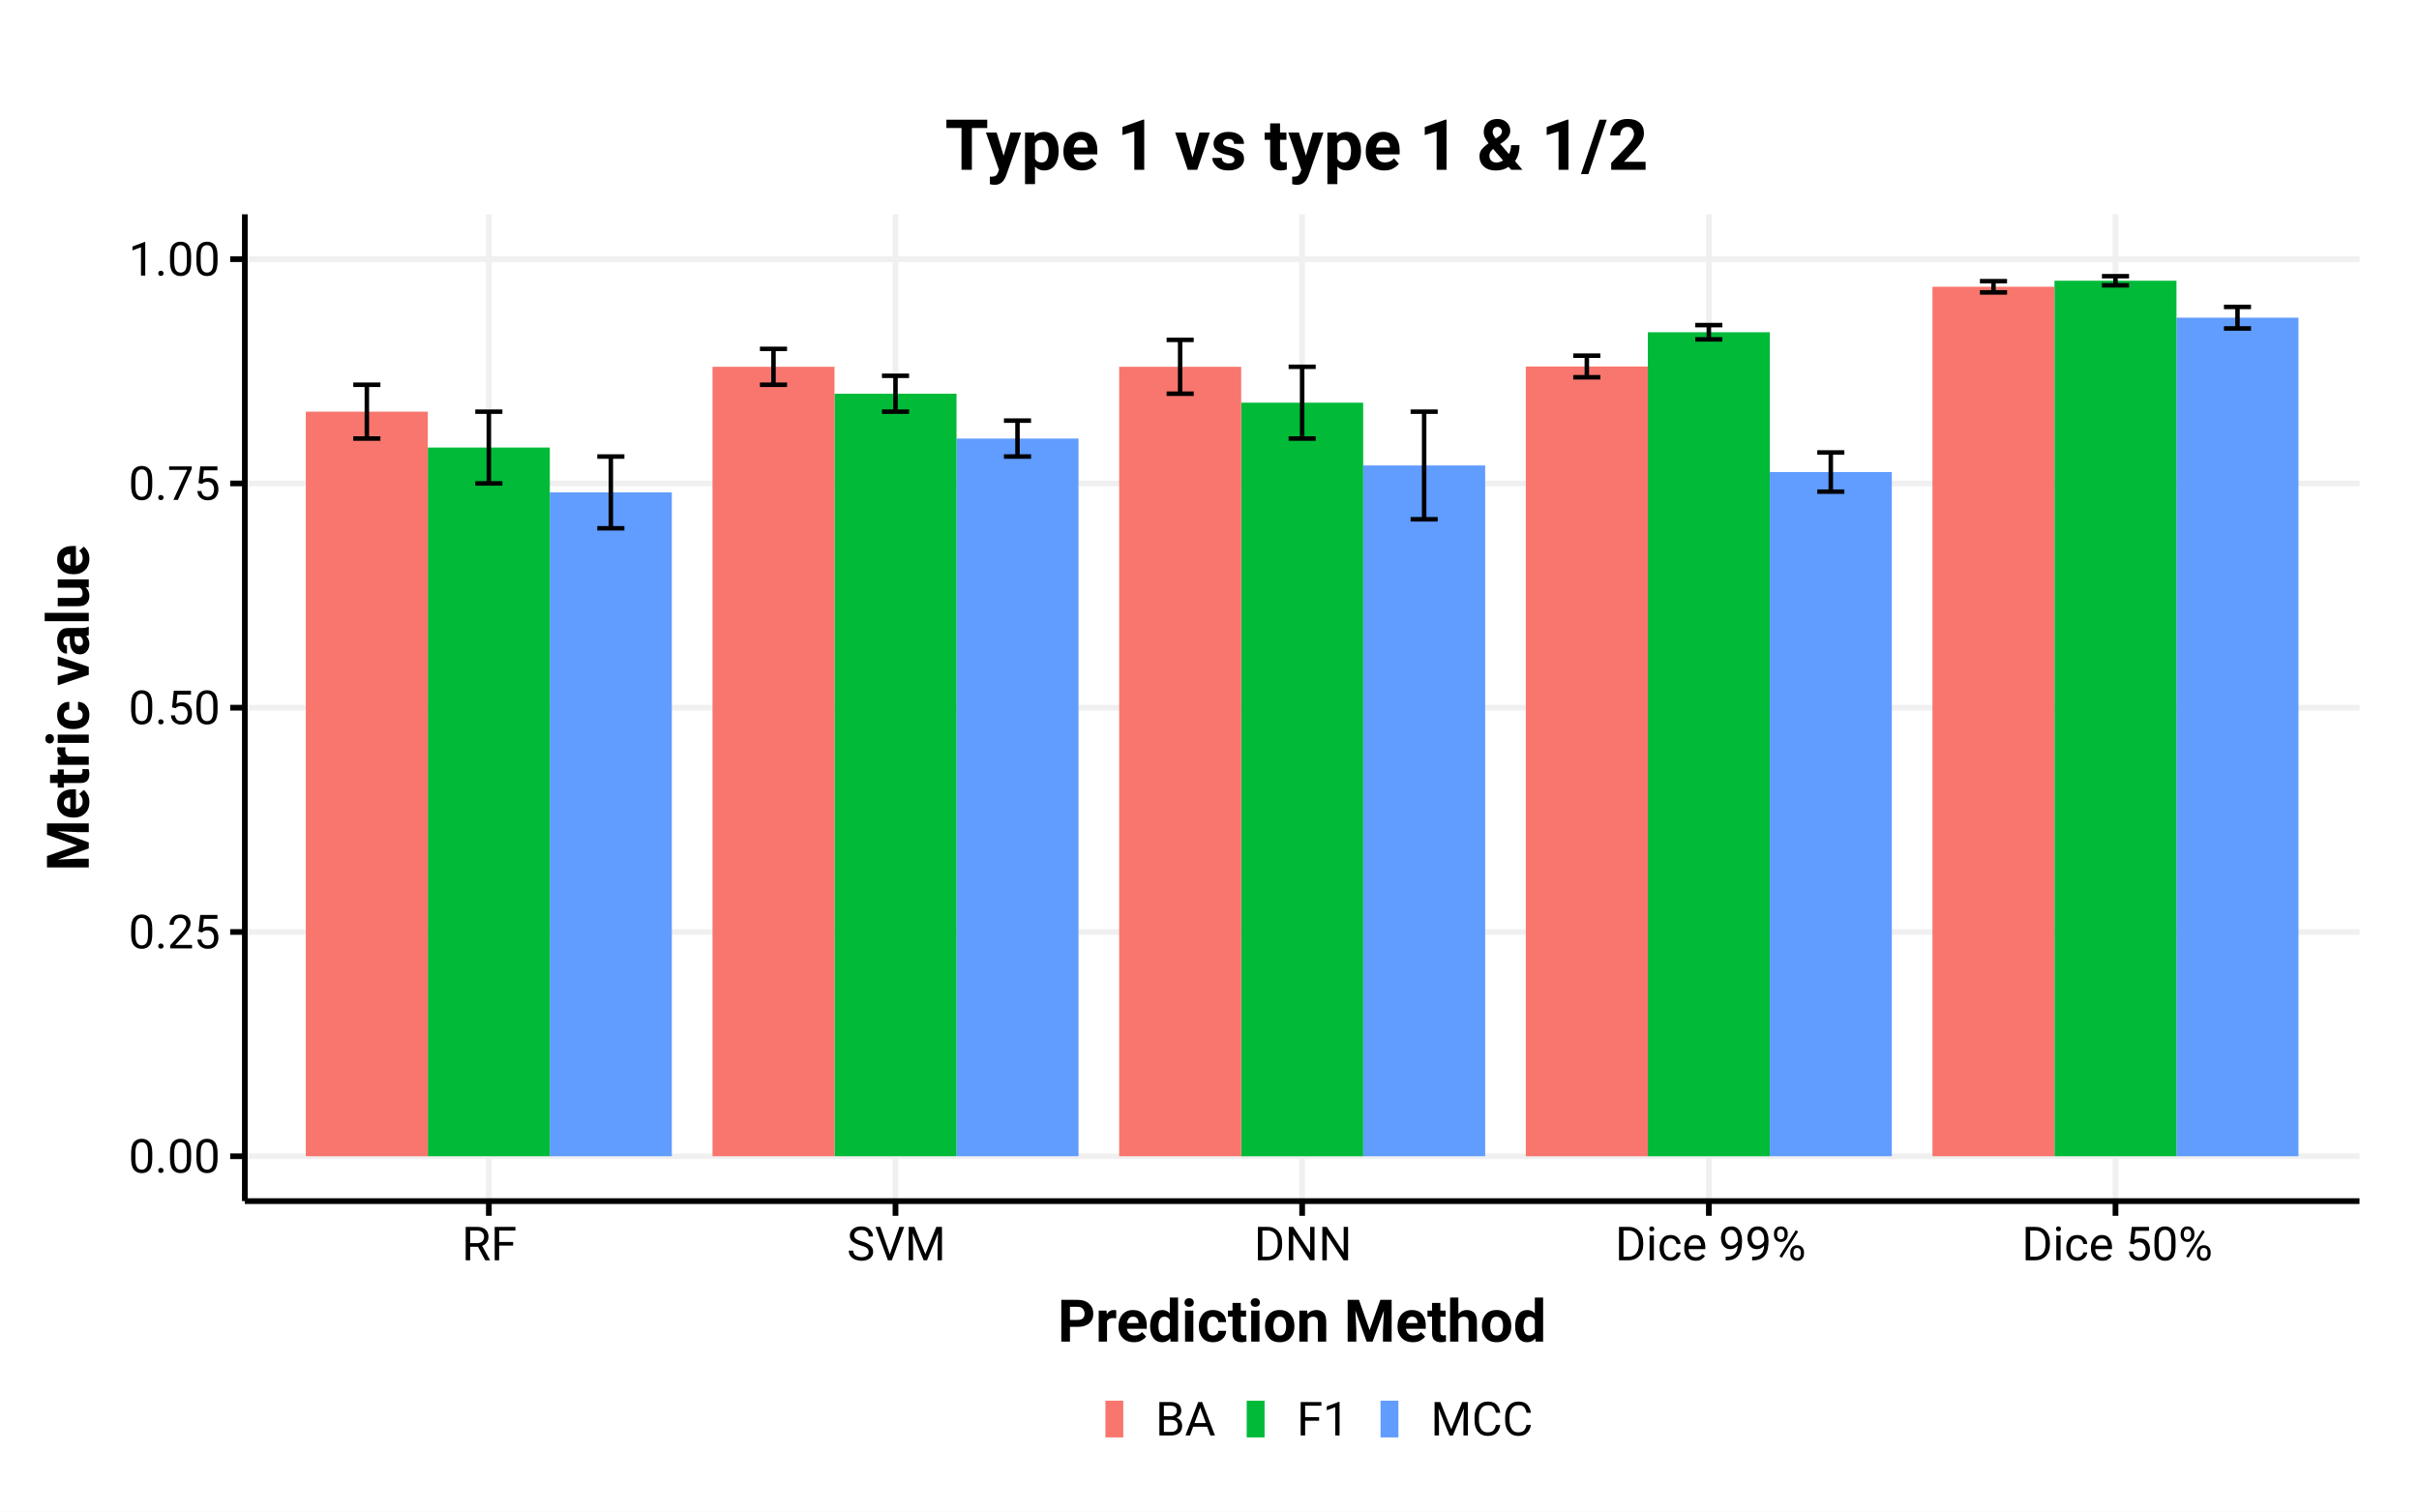
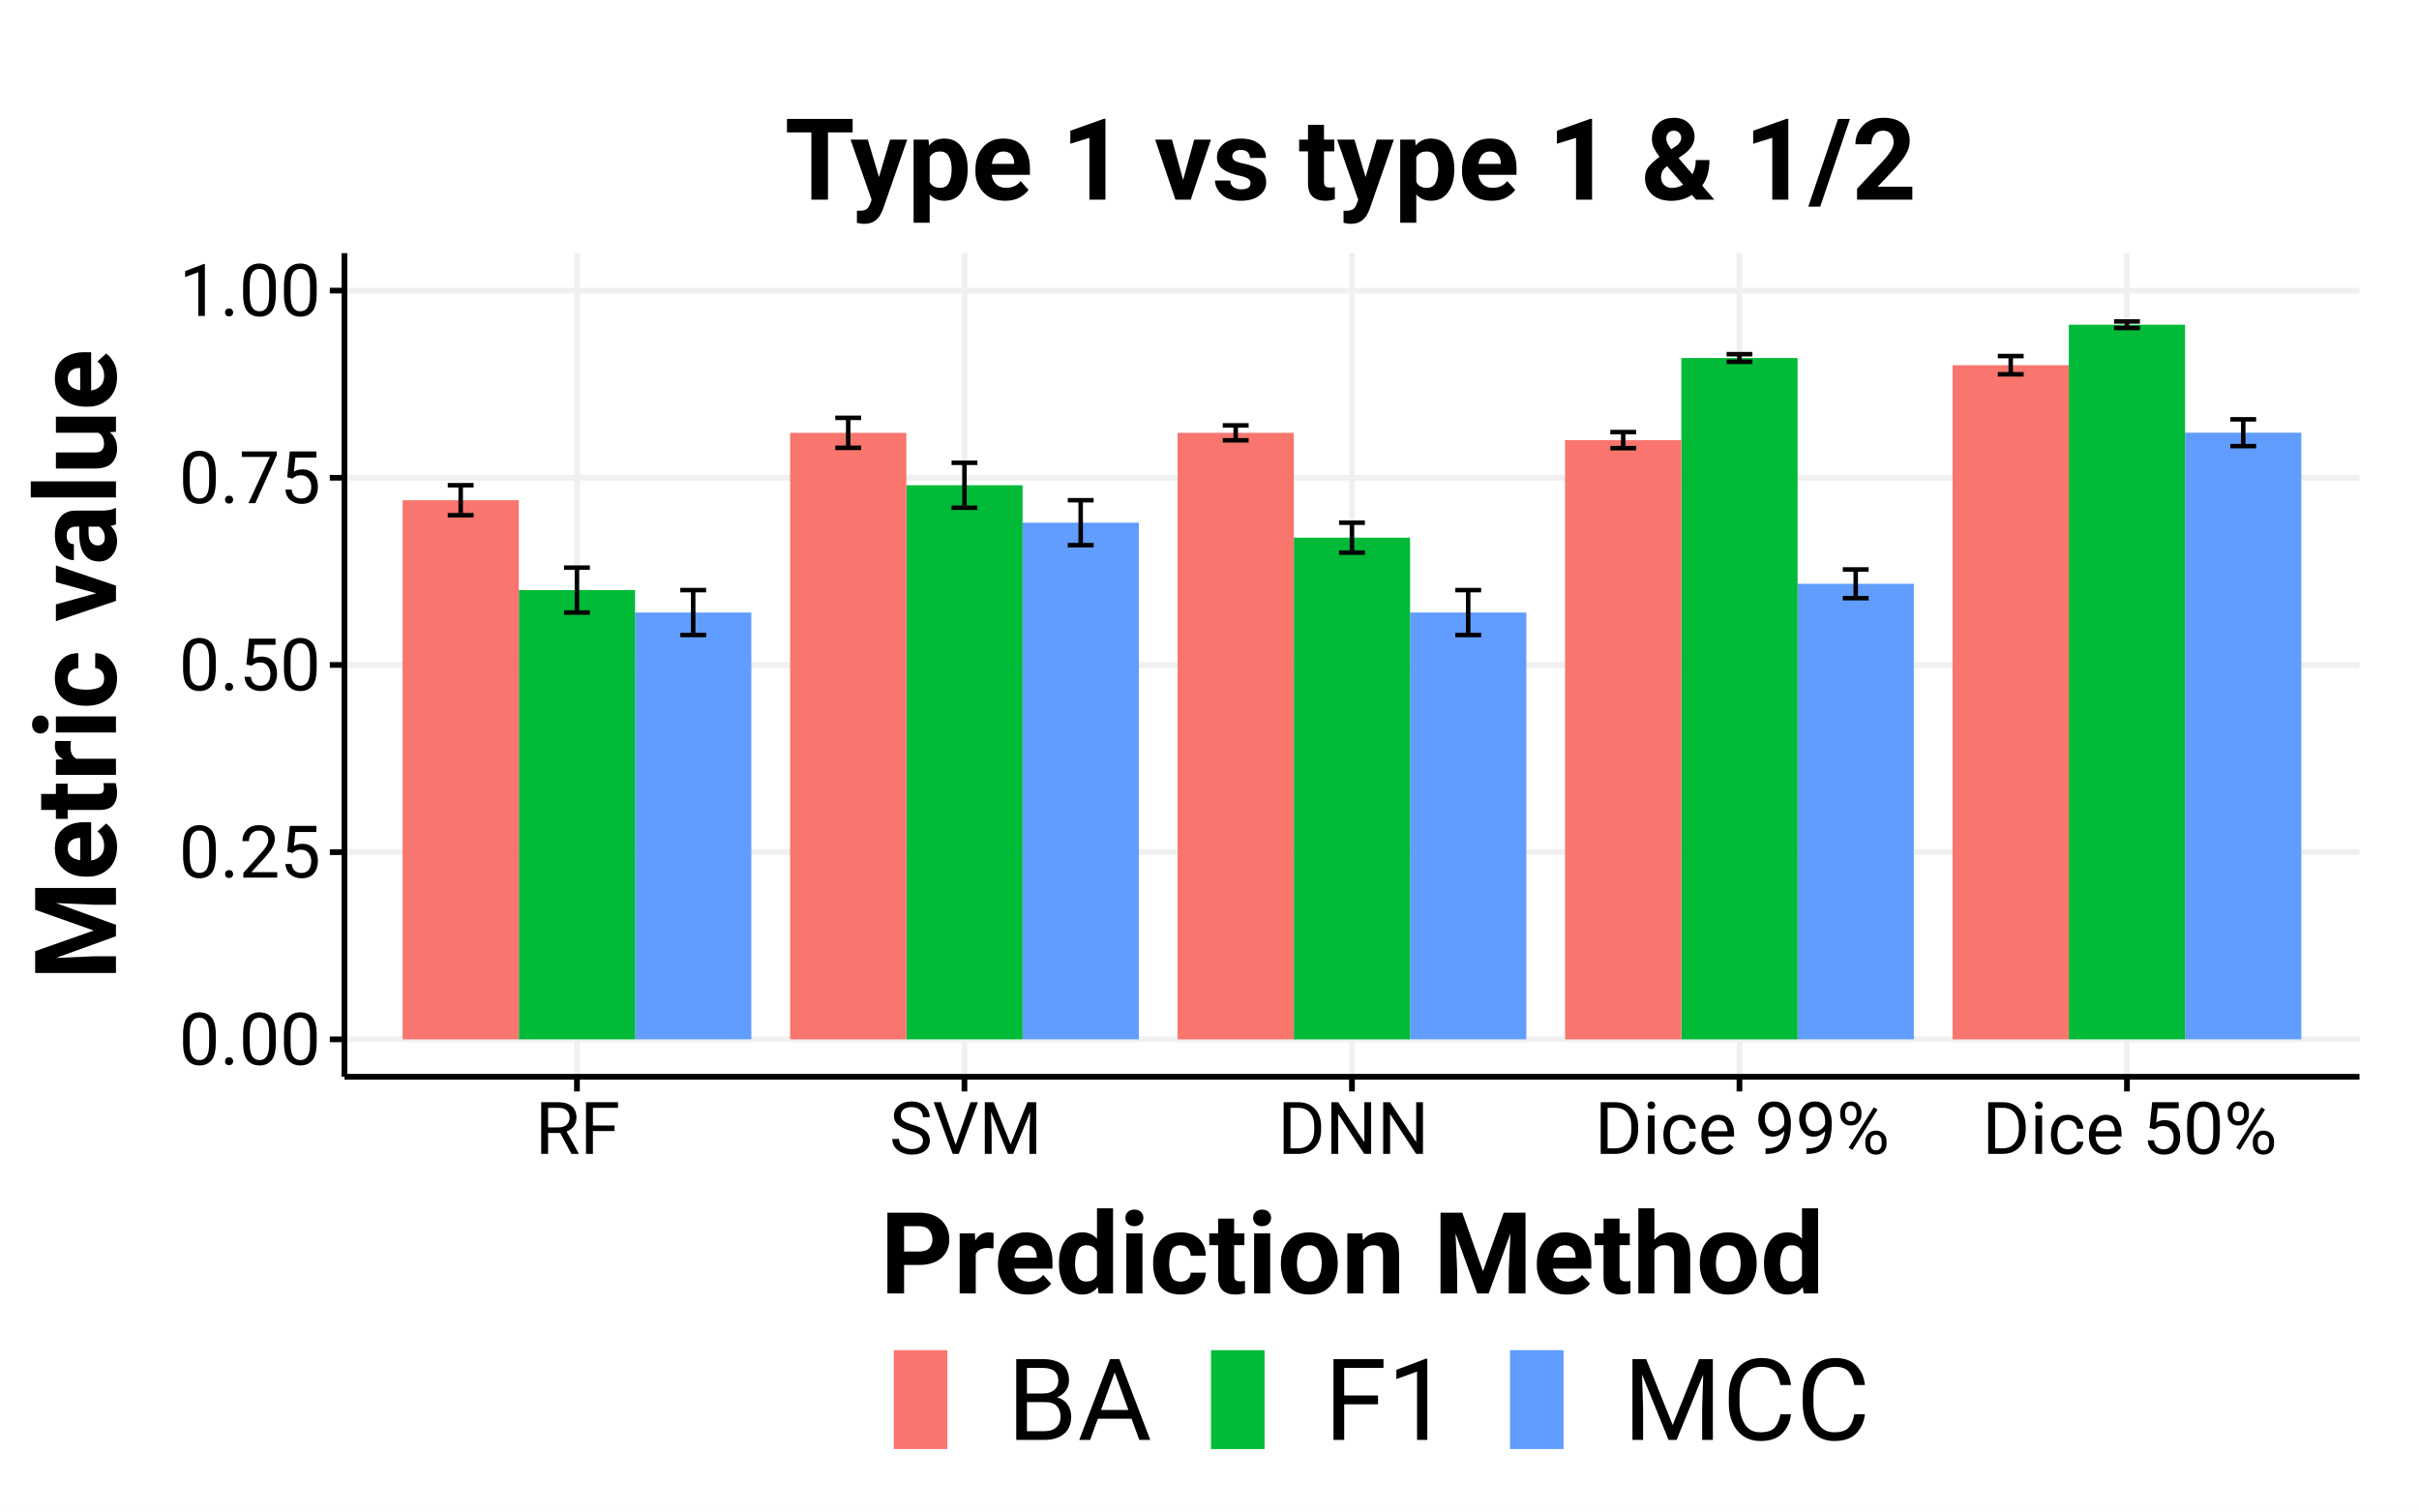
<svg xmlns="http://www.w3.org/2000/svg" viewBox="0 0 576.00 360.00">
  <defs>
    <style type="text/css">
    line, polyline, polygon, path, rect, circle {
      fill: none;
      stroke: #000000;
      stroke-linecap: round;
      stroke-linejoin: round;
      stroke-miterlimit: 10.00;
    }
  </style>
  </defs>
  <rect width="100%" height="100%" style="stroke: none; fill: #FFFFFF;" />
  <rect x="0.00" y="0.00" width="576.00" height="360.00" style="stroke-width: 1.36; stroke: none; fill: #FFFFFF;" />
  <defs>
-     <clipPath id="cpNTguMzB8NTYxLjgzfDI4Ni4wN3w1MS4wNA==">
-       <rect x="58.30" y="51.04" width="503.53" height="235.03" />
+     <clipPath id="cpODIuMDJ8NTYxLjgzfDI1Ni40Nnw2MC4yOQ==">
+       <rect x="82.02" y="60.29" width="479.81" height="196.17" />
    </clipPath>
  </defs>
-   <rect x="58.30" y="51.04" width="503.53" height="235.03" style="stroke-width: 1.36; stroke: none; fill: #FFFFFF;" clip-path="url(#cpNTguMzB8NTYxLjgzfDI4Ni4wN3w1MS4wNA==)" />
-   <polyline points="58.30,275.39 561.83,275.39 " style="stroke-width: 1.36; stroke: #F0F0F0; stroke-linecap: butt;" clip-path="url(#cpNTguMzB8NTYxLjgzfDI4Ni4wN3w1MS4wNA==)" />
-   <polyline points="58.30,221.97 561.83,221.97 " style="stroke-width: 1.36; stroke: #F0F0F0; stroke-linecap: butt;" clip-path="url(#cpNTguMzB8NTYxLjgzfDI4Ni4wN3w1MS4wNA==)" />
-   <polyline points="58.30,168.55 561.83,168.55 " style="stroke-width: 1.36; stroke: #F0F0F0; stroke-linecap: butt;" clip-path="url(#cpNTguMzB8NTYxLjgzfDI4Ni4wN3w1MS4wNA==)" />
-   <polyline points="58.30,115.14 561.83,115.14 " style="stroke-width: 1.36; stroke: #F0F0F0; stroke-linecap: butt;" clip-path="url(#cpNTguMzB8NTYxLjgzfDI4Ni4wN3w1MS4wNA==)" />
-   <polyline points="58.30,61.72 561.83,61.72 " style="stroke-width: 1.36; stroke: #F0F0F0; stroke-linecap: butt;" clip-path="url(#cpNTguMzB8NTYxLjgzfDI4Ni4wN3w1MS4wNA==)" />
-   <polyline points="116.40,286.07 116.40,51.04 " style="stroke-width: 1.36; stroke: #F0F0F0; stroke-linecap: butt;" clip-path="url(#cpNTguMzB8NTYxLjgzfDI4Ni4wN3w1MS4wNA==)" />
-   <polyline points="213.23,286.07 213.23,51.04 " style="stroke-width: 1.36; stroke: #F0F0F0; stroke-linecap: butt;" clip-path="url(#cpNTguMzB8NTYxLjgzfDI4Ni4wN3w1MS4wNA==)" />
-   <polyline points="310.06,286.07 310.06,51.04 " style="stroke-width: 1.36; stroke: #F0F0F0; stroke-linecap: butt;" clip-path="url(#cpNTguMzB8NTYxLjgzfDI4Ni4wN3w1MS4wNA==)" />
-   <polyline points="406.90,286.07 406.90,51.04 " style="stroke-width: 1.36; stroke: #F0F0F0; stroke-linecap: butt;" clip-path="url(#cpNTguMzB8NTYxLjgzfDI4Ni4wN3w1MS4wNA==)" />
-   <polyline points="503.73,286.07 503.73,51.04 " style="stroke-width: 1.36; stroke: #F0F0F0; stroke-linecap: butt;" clip-path="url(#cpNTguMzB8NTYxLjgzfDI4Ni4wN3w1MS4wNA==)" />
-   <rect x="130.92" y="117.27" width="29.05" height="158.11" style="stroke-width: 1.07; stroke: none; stroke-linecap: square; stroke-linejoin: miter; fill: #619CFF;" clip-path="url(#cpNTguMzB8NTYxLjgzfDI4Ni4wN3w1MS4wNA==)" />
-   <rect x="101.87" y="106.59" width="29.05" height="168.79" style="stroke-width: 1.07; stroke: none; stroke-linecap: square; stroke-linejoin: miter; fill: #00BA38;" clip-path="url(#cpNTguMzB8NTYxLjgzfDI4Ni4wN3w1MS4wNA==)" />
-   <rect x="72.82" y="98.05" width="29.05" height="177.34" style="stroke-width: 1.07; stroke: none; stroke-linecap: square; stroke-linejoin: miter; fill: #F8766D;" clip-path="url(#cpNTguMzB8NTYxLjgzfDI4Ni4wN3w1MS4wNA==)" />
-   <rect x="227.76" y="104.45" width="29.05" height="170.93" style="stroke-width: 1.07; stroke: none; stroke-linecap: square; stroke-linejoin: miter; fill: #619CFF;" clip-path="url(#cpNTguMzB8NTYxLjgzfDI4Ni4wN3w1MS4wNA==)" />
-   <rect x="198.71" y="93.77" width="29.05" height="181.61" style="stroke-width: 1.07; stroke: none; stroke-linecap: square; stroke-linejoin: miter; fill: #00BA38;" clip-path="url(#cpNTguMzB8NTYxLjgzfDI4Ni4wN3w1MS4wNA==)" />
-   <rect x="169.66" y="87.36" width="29.05" height="188.02" style="stroke-width: 1.07; stroke: none; stroke-linecap: square; stroke-linejoin: miter; fill: #F8766D;" clip-path="url(#cpNTguMzB8NTYxLjgzfDI4Ni4wN3w1MS4wNA==)" />
-   <rect x="324.59" y="110.86" width="29.05" height="164.52" style="stroke-width: 1.07; stroke: none; stroke-linecap: square; stroke-linejoin: miter; fill: #619CFF;" clip-path="url(#cpNTguMzB8NTYxLjgzfDI4Ni4wN3w1MS4wNA==)" />
-   <rect x="295.54" y="95.91" width="29.05" height="179.48" style="stroke-width: 1.07; stroke: none; stroke-linecap: square; stroke-linejoin: miter; fill: #00BA38;" clip-path="url(#cpNTguMzB8NTYxLjgzfDI4Ni4wN3w1MS4wNA==)" />
-   <rect x="266.49" y="87.36" width="29.05" height="188.02" style="stroke-width: 1.07; stroke: none; stroke-linecap: square; stroke-linejoin: miter; fill: #F8766D;" clip-path="url(#cpNTguMzB8NTYxLjgzfDI4Ni4wN3w1MS4wNA==)" />
-   <rect x="421.42" y="112.43" width="29.05" height="162.95" style="stroke-width: 1.07; stroke: none; stroke-linecap: square; stroke-linejoin: miter; fill: #619CFF;" clip-path="url(#cpNTguMzB8NTYxLjgzfDI4Ni4wN3w1MS4wNA==)" />
-   <rect x="392.37" y="79.13" width="29.05" height="196.26" style="stroke-width: 1.07; stroke: none; stroke-linecap: square; stroke-linejoin: miter; fill: #00BA38;" clip-path="url(#cpNTguMzB8NTYxLjgzfDI4Ni4wN3w1MS4wNA==)" />
-   <rect x="363.32" y="87.29" width="29.05" height="188.10" style="stroke-width: 1.07; stroke: none; stroke-linecap: square; stroke-linejoin: miter; fill: #F8766D;" clip-path="url(#cpNTguMzB8NTYxLjgzfDI4Ni4wN3w1MS4wNA==)" />
-   <rect x="518.25" y="75.66" width="29.05" height="199.72" style="stroke-width: 1.07; stroke: none; stroke-linecap: square; stroke-linejoin: miter; fill: #619CFF;" clip-path="url(#cpNTguMzB8NTYxLjgzfDI4Ni4wN3w1MS4wNA==)" />
-   <rect x="489.20" y="66.86" width="29.05" height="208.52" style="stroke-width: 1.07; stroke: none; stroke-linecap: square; stroke-linejoin: miter; fill: #00BA38;" clip-path="url(#cpNTguMzB8NTYxLjgzfDI4Ni4wN3w1MS4wNA==)" />
-   <rect x="460.15" y="68.30" width="29.05" height="207.08" style="stroke-width: 1.07; stroke: none; stroke-linecap: square; stroke-linejoin: miter; fill: #F8766D;" clip-path="url(#cpNTguMzB8NTYxLjgzfDI4Ni4wN3w1MS4wNA==)" />
-   <polyline points="142.22,108.73 148.68,108.73 " style="stroke-width: 1.07; stroke-linecap: butt;" clip-path="url(#cpNTguMzB8NTYxLjgzfDI4Ni4wN3w1MS4wNA==)" />
-   <polyline points="145.45,108.73 145.45,125.82 " style="stroke-width: 1.07; stroke-linecap: butt;" clip-path="url(#cpNTguMzB8NTYxLjgzfDI4Ni4wN3w1MS4wNA==)" />
-   <polyline points="142.22,125.82 148.68,125.82 " style="stroke-width: 1.07; stroke-linecap: butt;" clip-path="url(#cpNTguMzB8NTYxLjgzfDI4Ni4wN3w1MS4wNA==)" />
-   <polyline points="113.17,98.05 119.63,98.05 " style="stroke-width: 1.07; stroke-linecap: butt;" clip-path="url(#cpNTguMzB8NTYxLjgzfDI4Ni4wN3w1MS4wNA==)" />
-   <polyline points="116.40,98.05 116.40,115.14 " style="stroke-width: 1.07; stroke-linecap: butt;" clip-path="url(#cpNTguMzB8NTYxLjgzfDI4Ni4wN3w1MS4wNA==)" />
-   <polyline points="113.17,115.14 119.63,115.14 " style="stroke-width: 1.07; stroke-linecap: butt;" clip-path="url(#cpNTguMzB8NTYxLjgzfDI4Ni4wN3w1MS4wNA==)" />
-   <polyline points="84.12,91.64 90.58,91.64 " style="stroke-width: 1.07; stroke-linecap: butt;" clip-path="url(#cpNTguMzB8NTYxLjgzfDI4Ni4wN3w1MS4wNA==)" />
-   <polyline points="87.35,91.64 87.35,104.45 " style="stroke-width: 1.07; stroke-linecap: butt;" clip-path="url(#cpNTguMzB8NTYxLjgzfDI4Ni4wN3w1MS4wNA==)" />
-   <polyline points="84.12,104.45 90.58,104.45 " style="stroke-width: 1.07; stroke-linecap: butt;" clip-path="url(#cpNTguMzB8NTYxLjgzfDI4Ni4wN3w1MS4wNA==)" />
-   <polyline points="239.05,100.18 245.51,100.18 " style="stroke-width: 1.07; stroke-linecap: butt;" clip-path="url(#cpNTguMzB8NTYxLjgzfDI4Ni4wN3w1MS4wNA==)" />
-   <polyline points="242.28,100.18 242.28,108.73 " style="stroke-width: 1.07; stroke-linecap: butt;" clip-path="url(#cpNTguMzB8NTYxLjgzfDI4Ni4wN3w1MS4wNA==)" />
-   <polyline points="239.05,108.73 245.51,108.73 " style="stroke-width: 1.07; stroke-linecap: butt;" clip-path="url(#cpNTguMzB8NTYxLjgzfDI4Ni4wN3w1MS4wNA==)" />
-   <polyline points="210.00,89.50 216.46,89.50 " style="stroke-width: 1.07; stroke-linecap: butt;" clip-path="url(#cpNTguMzB8NTYxLjgzfDI4Ni4wN3w1MS4wNA==)" />
-   <polyline points="213.23,89.50 213.23,98.05 " style="stroke-width: 1.07; stroke-linecap: butt;" clip-path="url(#cpNTguMzB8NTYxLjgzfDI4Ni4wN3w1MS4wNA==)" />
-   <polyline points="210.00,98.05 216.46,98.05 " style="stroke-width: 1.07; stroke-linecap: butt;" clip-path="url(#cpNTguMzB8NTYxLjgzfDI4Ni4wN3w1MS4wNA==)" />
-   <polyline points="180.95,83.09 187.41,83.09 " style="stroke-width: 1.07; stroke-linecap: butt;" clip-path="url(#cpNTguMzB8NTYxLjgzfDI4Ni4wN3w1MS4wNA==)" />
-   <polyline points="184.18,83.09 184.18,91.64 " style="stroke-width: 1.07; stroke-linecap: butt;" clip-path="url(#cpNTguMzB8NTYxLjgzfDI4Ni4wN3w1MS4wNA==)" />
-   <polyline points="180.95,91.64 187.41,91.64 " style="stroke-width: 1.07; stroke-linecap: butt;" clip-path="url(#cpNTguMzB8NTYxLjgzfDI4Ni4wN3w1MS4wNA==)" />
-   <polyline points="335.89,98.05 342.34,98.05 " style="stroke-width: 1.07; stroke-linecap: butt;" clip-path="url(#cpNTguMzB8NTYxLjgzfDI4Ni4wN3w1MS4wNA==)" />
-   <polyline points="339.11,98.05 339.11,123.68 " style="stroke-width: 1.07; stroke-linecap: butt;" clip-path="url(#cpNTguMzB8NTYxLjgzfDI4Ni4wN3w1MS4wNA==)" />
-   <polyline points="335.89,123.68 342.34,123.68 " style="stroke-width: 1.07; stroke-linecap: butt;" clip-path="url(#cpNTguMzB8NTYxLjgzfDI4Ni4wN3w1MS4wNA==)" />
-   <polyline points="306.84,87.36 313.29,87.36 " style="stroke-width: 1.07; stroke-linecap: butt;" clip-path="url(#cpNTguMzB8NTYxLjgzfDI4Ni4wN3w1MS4wNA==)" />
-   <polyline points="310.06,87.36 310.06,104.45 " style="stroke-width: 1.07; stroke-linecap: butt;" clip-path="url(#cpNTguMzB8NTYxLjgzfDI4Ni4wN3w1MS4wNA==)" />
-   <polyline points="306.84,104.45 313.29,104.45 " style="stroke-width: 1.07; stroke-linecap: butt;" clip-path="url(#cpNTguMzB8NTYxLjgzfDI4Ni4wN3w1MS4wNA==)" />
-   <polyline points="277.79,80.95 284.24,80.95 " style="stroke-width: 1.07; stroke-linecap: butt;" clip-path="url(#cpNTguMzB8NTYxLjgzfDI4Ni4wN3w1MS4wNA==)" />
-   <polyline points="281.01,80.95 281.01,93.77 " style="stroke-width: 1.07; stroke-linecap: butt;" clip-path="url(#cpNTguMzB8NTYxLjgzfDI4Ni4wN3w1MS4wNA==)" />
-   <polyline points="277.79,93.77 284.24,93.77 " style="stroke-width: 1.07; stroke-linecap: butt;" clip-path="url(#cpNTguMzB8NTYxLjgzfDI4Ni4wN3w1MS4wNA==)" />
-   <polyline points="432.72,107.76 439.17,107.76 " style="stroke-width: 1.07; stroke-linecap: butt;" clip-path="url(#cpNTguMzB8NTYxLjgzfDI4Ni4wN3w1MS4wNA==)" />
-   <polyline points="435.94,107.76 435.94,117.10 " style="stroke-width: 1.07; stroke-linecap: butt;" clip-path="url(#cpNTguMzB8NTYxLjgzfDI4Ni4wN3w1MS4wNA==)" />
-   <polyline points="432.72,117.10 439.17,117.10 " style="stroke-width: 1.07; stroke-linecap: butt;" clip-path="url(#cpNTguMzB8NTYxLjgzfDI4Ni4wN3w1MS4wNA==)" />
-   <polyline points="403.67,77.43 410.12,77.43 " style="stroke-width: 1.07; stroke-linecap: butt;" clip-path="url(#cpNTguMzB8NTYxLjgzfDI4Ni4wN3w1MS4wNA==)" />
-   <polyline points="406.90,77.43 406.90,80.83 " style="stroke-width: 1.07; stroke-linecap: butt;" clip-path="url(#cpNTguMzB8NTYxLjgzfDI4Ni4wN3w1MS4wNA==)" />
-   <polyline points="403.67,80.83 410.12,80.83 " style="stroke-width: 1.07; stroke-linecap: butt;" clip-path="url(#cpNTguMzB8NTYxLjgzfDI4Ni4wN3w1MS4wNA==)" />
-   <polyline points="374.62,84.71 381.07,84.71 " style="stroke-width: 1.07; stroke-linecap: butt;" clip-path="url(#cpNTguMzB8NTYxLjgzfDI4Ni4wN3w1MS4wNA==)" />
-   <polyline points="377.85,84.71 377.85,89.86 " style="stroke-width: 1.07; stroke-linecap: butt;" clip-path="url(#cpNTguMzB8NTYxLjgzfDI4Ni4wN3w1MS4wNA==)" />
-   <polyline points="374.62,89.86 381.07,89.86 " style="stroke-width: 1.07; stroke-linecap: butt;" clip-path="url(#cpNTguMzB8NTYxLjgzfDI4Ni4wN3w1MS4wNA==)" />
-   <polyline points="529.55,73.10 536.00,73.10 " style="stroke-width: 1.07; stroke-linecap: butt;" clip-path="url(#cpNTguMzB8NTYxLjgzfDI4Ni4wN3w1MS4wNA==)" />
-   <polyline points="532.78,73.10 532.78,78.23 " style="stroke-width: 1.07; stroke-linecap: butt;" clip-path="url(#cpNTguMzB8NTYxLjgzfDI4Ni4wN3w1MS4wNA==)" />
-   <polyline points="529.55,78.23 536.00,78.23 " style="stroke-width: 1.07; stroke-linecap: butt;" clip-path="url(#cpNTguMzB8NTYxLjgzfDI4Ni4wN3w1MS4wNA==)" />
-   <polyline points="500.50,65.78 506.96,65.78 " style="stroke-width: 1.07; stroke-linecap: butt;" clip-path="url(#cpNTguMzB8NTYxLjgzfDI4Ni4wN3w1MS4wNA==)" />
-   <polyline points="503.73,65.78 503.73,67.95 " style="stroke-width: 1.07; stroke-linecap: butt;" clip-path="url(#cpNTguMzB8NTYxLjgzfDI4Ni4wN3w1MS4wNA==)" />
-   <polyline points="500.50,67.95 506.96,67.95 " style="stroke-width: 1.07; stroke-linecap: butt;" clip-path="url(#cpNTguMzB8NTYxLjgzfDI4Ni4wN3w1MS4wNA==)" />
-   <polyline points="471.45,66.96 477.91,66.96 " style="stroke-width: 1.07; stroke-linecap: butt;" clip-path="url(#cpNTguMzB8NTYxLjgzfDI4Ni4wN3w1MS4wNA==)" />
-   <polyline points="474.68,66.96 474.68,69.64 " style="stroke-width: 1.07; stroke-linecap: butt;" clip-path="url(#cpNTguMzB8NTYxLjgzfDI4Ni4wN3w1MS4wNA==)" />
-   <polyline points="471.45,69.64 477.91,69.64 " style="stroke-width: 1.07; stroke-linecap: butt;" clip-path="url(#cpNTguMzB8NTYxLjgzfDI4Ni4wN3w1MS4wNA==)" />
-   <rect x="58.30" y="51.04" width="503.53" height="235.03" style="stroke-width: 1.36; stroke: none;" clip-path="url(#cpNTguMzB8NTYxLjgzfDI4Ni4wN3w1MS4wNA==)" />
+   <rect x="82.02" y="60.29" width="479.81" height="196.17" style="stroke-width: 1.36; stroke: none; fill: #FFFFFF;" clip-path="url(#cpODIuMDJ8NTYxLjgzfDI1Ni40Nnw2MC4yOQ==)" />
+   <polyline points="82.02,247.54 561.83,247.54 " style="stroke-width: 1.36; stroke: #F0F0F0; stroke-linecap: butt;" clip-path="url(#cpODIuMDJ8NTYxLjgzfDI1Ni40Nnw2MC4yOQ==)" />
+   <polyline points="82.02,202.96 561.83,202.96 " style="stroke-width: 1.36; stroke: #F0F0F0; stroke-linecap: butt;" clip-path="url(#cpODIuMDJ8NTYxLjgzfDI1Ni40Nnw2MC4yOQ==)" />
+   <polyline points="82.02,158.37 561.83,158.37 " style="stroke-width: 1.36; stroke: #F0F0F0; stroke-linecap: butt;" clip-path="url(#cpODIuMDJ8NTYxLjgzfDI1Ni40Nnw2MC4yOQ==)" />
+   <polyline points="82.02,113.79 561.83,113.79 " style="stroke-width: 1.36; stroke: #F0F0F0; stroke-linecap: butt;" clip-path="url(#cpODIuMDJ8NTYxLjgzfDI1Ni40Nnw2MC4yOQ==)" />
+   <polyline points="82.02,69.21 561.83,69.21 " style="stroke-width: 1.36; stroke: #F0F0F0; stroke-linecap: butt;" clip-path="url(#cpODIuMDJ8NTYxLjgzfDI1Ni40Nnw2MC4yOQ==)" />
+   <polyline points="137.38,256.46 137.38,60.29 " style="stroke-width: 1.36; stroke: #F0F0F0; stroke-linecap: butt;" clip-path="url(#cpODIuMDJ8NTYxLjgzfDI1Ni40Nnw2MC4yOQ==)" />
+   <polyline points="229.65,256.46 229.65,60.29 " style="stroke-width: 1.36; stroke: #F0F0F0; stroke-linecap: butt;" clip-path="url(#cpODIuMDJ8NTYxLjgzfDI1Ni40Nnw2MC4yOQ==)" />
+   <polyline points="321.92,256.46 321.92,60.29 " style="stroke-width: 1.36; stroke: #F0F0F0; stroke-linecap: butt;" clip-path="url(#cpODIuMDJ8NTYxLjgzfDI1Ni40Nnw2MC4yOQ==)" />
+   <polyline points="414.19,256.46 414.19,60.29 " style="stroke-width: 1.36; stroke: #F0F0F0; stroke-linecap: butt;" clip-path="url(#cpODIuMDJ8NTYxLjgzfDI1Ni40Nnw2MC4yOQ==)" />
+   <polyline points="506.46,256.46 506.46,60.29 " style="stroke-width: 1.36; stroke: #F0F0F0; stroke-linecap: butt;" clip-path="url(#cpODIuMDJ8NTYxLjgzfDI1Ni40Nnw2MC4yOQ==)" />
+   <rect x="151.22" y="145.89" width="27.68" height="101.65" style="stroke-width: 1.07; stroke: none; stroke-linecap: square; stroke-linejoin: miter; fill: #619CFF;" clip-path="url(#cpODIuMDJ8NTYxLjgzfDI1Ni40Nnw2MC4yOQ==)" />
+   <rect x="123.54" y="140.54" width="27.68" height="107.00" style="stroke-width: 1.07; stroke: none; stroke-linecap: square; stroke-linejoin: miter; fill: #00BA38;" clip-path="url(#cpODIuMDJ8NTYxLjgzfDI1Ni40Nnw2MC4yOQ==)" />
+   <rect x="95.86" y="119.14" width="27.68" height="128.40" style="stroke-width: 1.07; stroke: none; stroke-linecap: square; stroke-linejoin: miter; fill: #F8766D;" clip-path="url(#cpODIuMDJ8NTYxLjgzfDI1Ni40Nnw2MC4yOQ==)" />
+   <rect x="243.49" y="124.49" width="27.68" height="123.05" style="stroke-width: 1.07; stroke: none; stroke-linecap: square; stroke-linejoin: miter; fill: #619CFF;" clip-path="url(#cpODIuMDJ8NTYxLjgzfDI1Ni40Nnw2MC4yOQ==)" />
+   <rect x="215.81" y="115.57" width="27.68" height="131.97" style="stroke-width: 1.07; stroke: none; stroke-linecap: square; stroke-linejoin: miter; fill: #00BA38;" clip-path="url(#cpODIuMDJ8NTYxLjgzfDI1Ni40Nnw2MC4yOQ==)" />
+   <rect x="188.13" y="103.09" width="27.68" height="144.45" style="stroke-width: 1.07; stroke: none; stroke-linecap: square; stroke-linejoin: miter; fill: #F8766D;" clip-path="url(#cpODIuMDJ8NTYxLjgzfDI1Ni40Nnw2MC4yOQ==)" />
+   <rect x="335.76" y="145.89" width="27.68" height="101.65" style="stroke-width: 1.07; stroke: none; stroke-linecap: square; stroke-linejoin: miter; fill: #619CFF;" clip-path="url(#cpODIuMDJ8NTYxLjgzfDI1Ni40Nnw2MC4yOQ==)" />
+   <rect x="308.08" y="128.06" width="27.68" height="119.49" style="stroke-width: 1.07; stroke: none; stroke-linecap: square; stroke-linejoin: miter; fill: #00BA38;" clip-path="url(#cpODIuMDJ8NTYxLjgzfDI1Ni40Nnw2MC4yOQ==)" />
+   <rect x="280.40" y="103.09" width="27.68" height="144.45" style="stroke-width: 1.07; stroke: none; stroke-linecap: square; stroke-linejoin: miter; fill: #F8766D;" clip-path="url(#cpODIuMDJ8NTYxLjgzfDI1Ni40Nnw2MC4yOQ==)" />
+   <rect x="428.03" y="139.04" width="27.68" height="108.50" style="stroke-width: 1.07; stroke: none; stroke-linecap: square; stroke-linejoin: miter; fill: #619CFF;" clip-path="url(#cpODIuMDJ8NTYxLjgzfDI1Ni40Nnw2MC4yOQ==)" />
+   <rect x="400.35" y="85.27" width="27.68" height="162.28" style="stroke-width: 1.07; stroke: none; stroke-linecap: square; stroke-linejoin: miter; fill: #00BA38;" clip-path="url(#cpODIuMDJ8NTYxLjgzfDI1Ni40Nnw2MC4yOQ==)" />
+   <rect x="372.67" y="104.82" width="27.68" height="142.72" style="stroke-width: 1.07; stroke: none; stroke-linecap: square; stroke-linejoin: miter; fill: #F8766D;" clip-path="url(#cpODIuMDJ8NTYxLjgzfDI1Ni40Nnw2MC4yOQ==)" />
+   <rect x="520.30" y="103.06" width="27.68" height="144.48" style="stroke-width: 1.07; stroke: none; stroke-linecap: square; stroke-linejoin: miter; fill: #619CFF;" clip-path="url(#cpODIuMDJ8NTYxLjgzfDI1Ni40Nnw2MC4yOQ==)" />
+   <rect x="492.62" y="77.34" width="27.68" height="170.20" style="stroke-width: 1.07; stroke: none; stroke-linecap: square; stroke-linejoin: miter; fill: #00BA38;" clip-path="url(#cpODIuMDJ8NTYxLjgzfDI1Ni40Nnw2MC4yOQ==)" />
+   <rect x="464.94" y="86.98" width="27.68" height="160.57" style="stroke-width: 1.07; stroke: none; stroke-linecap: square; stroke-linejoin: miter; fill: #F8766D;" clip-path="url(#cpODIuMDJ8NTYxLjgzfDI1Ni40Nnw2MC4yOQ==)" />
+   <polyline points="161.99,140.54 168.14,140.54 " style="stroke-width: 1.07; stroke-linecap: butt;" clip-path="url(#cpODIuMDJ8NTYxLjgzfDI1Ni40Nnw2MC4yOQ==)" />
+   <polyline points="165.06,140.54 165.06,151.24 " style="stroke-width: 1.07; stroke-linecap: butt;" clip-path="url(#cpODIuMDJ8NTYxLjgzfDI1Ni40Nnw2MC4yOQ==)" />
+   <polyline points="161.99,151.24 168.14,151.24 " style="stroke-width: 1.07; stroke-linecap: butt;" clip-path="url(#cpODIuMDJ8NTYxLjgzfDI1Ni40Nnw2MC4yOQ==)" />
+   <polyline points="134.30,135.19 140.46,135.19 " style="stroke-width: 1.07; stroke-linecap: butt;" clip-path="url(#cpODIuMDJ8NTYxLjgzfDI1Ni40Nnw2MC4yOQ==)" />
+   <polyline points="137.38,135.19 137.38,145.89 " style="stroke-width: 1.07; stroke-linecap: butt;" clip-path="url(#cpODIuMDJ8NTYxLjgzfDI1Ni40Nnw2MC4yOQ==)" />
+   <polyline points="134.30,145.89 140.46,145.89 " style="stroke-width: 1.07; stroke-linecap: butt;" clip-path="url(#cpODIuMDJ8NTYxLjgzfDI1Ni40Nnw2MC4yOQ==)" />
+   <polyline points="106.62,115.57 112.77,115.57 " style="stroke-width: 1.07; stroke-linecap: butt;" clip-path="url(#cpODIuMDJ8NTYxLjgzfDI1Ni40Nnw2MC4yOQ==)" />
+   <polyline points="109.70,115.57 109.70,122.71 " style="stroke-width: 1.07; stroke-linecap: butt;" clip-path="url(#cpODIuMDJ8NTYxLjgzfDI1Ni40Nnw2MC4yOQ==)" />
+   <polyline points="106.62,122.71 112.77,122.71 " style="stroke-width: 1.07; stroke-linecap: butt;" clip-path="url(#cpODIuMDJ8NTYxLjgzfDI1Ni40Nnw2MC4yOQ==)" />
+   <polyline points="254.26,119.14 260.41,119.14 " style="stroke-width: 1.07; stroke-linecap: butt;" clip-path="url(#cpODIuMDJ8NTYxLjgzfDI1Ni40Nnw2MC4yOQ==)" />
+   <polyline points="257.33,119.14 257.33,129.84 " style="stroke-width: 1.07; stroke-linecap: butt;" clip-path="url(#cpODIuMDJ8NTYxLjgzfDI1Ni40Nnw2MC4yOQ==)" />
+   <polyline points="254.26,129.84 260.41,129.84 " style="stroke-width: 1.07; stroke-linecap: butt;" clip-path="url(#cpODIuMDJ8NTYxLjgzfDI1Ni40Nnw2MC4yOQ==)" />
+   <polyline points="226.58,110.22 232.73,110.22 " style="stroke-width: 1.07; stroke-linecap: butt;" clip-path="url(#cpODIuMDJ8NTYxLjgzfDI1Ni40Nnw2MC4yOQ==)" />
+   <polyline points="229.65,110.22 229.65,120.92 " style="stroke-width: 1.07; stroke-linecap: butt;" clip-path="url(#cpODIuMDJ8NTYxLjgzfDI1Ni40Nnw2MC4yOQ==)" />
+   <polyline points="226.58,120.92 232.73,120.92 " style="stroke-width: 1.07; stroke-linecap: butt;" clip-path="url(#cpODIuMDJ8NTYxLjgzfDI1Ni40Nnw2MC4yOQ==)" />
+   <polyline points="198.89,99.52 205.05,99.52 " style="stroke-width: 1.07; stroke-linecap: butt;" clip-path="url(#cpODIuMDJ8NTYxLjgzfDI1Ni40Nnw2MC4yOQ==)" />
+   <polyline points="201.97,99.52 201.97,106.66 " style="stroke-width: 1.07; stroke-linecap: butt;" clip-path="url(#cpODIuMDJ8NTYxLjgzfDI1Ni40Nnw2MC4yOQ==)" />
+   <polyline points="198.89,106.66 205.05,106.66 " style="stroke-width: 1.07; stroke-linecap: butt;" clip-path="url(#cpODIuMDJ8NTYxLjgzfDI1Ni40Nnw2MC4yOQ==)" />
+   <polyline points="346.53,140.54 352.68,140.54 " style="stroke-width: 1.07; stroke-linecap: butt;" clip-path="url(#cpODIuMDJ8NTYxLjgzfDI1Ni40Nnw2MC4yOQ==)" />
+   <polyline points="349.60,140.54 349.60,151.24 " style="stroke-width: 1.07; stroke-linecap: butt;" clip-path="url(#cpODIuMDJ8NTYxLjgzfDI1Ni40Nnw2MC4yOQ==)" />
+   <polyline points="346.53,151.24 352.68,151.24 " style="stroke-width: 1.07; stroke-linecap: butt;" clip-path="url(#cpODIuMDJ8NTYxLjgzfDI1Ni40Nnw2MC4yOQ==)" />
+   <polyline points="318.85,124.49 325.00,124.49 " style="stroke-width: 1.07; stroke-linecap: butt;" clip-path="url(#cpODIuMDJ8NTYxLjgzfDI1Ni40Nnw2MC4yOQ==)" />
+   <polyline points="321.92,124.49 321.92,131.62 " style="stroke-width: 1.07; stroke-linecap: butt;" clip-path="url(#cpODIuMDJ8NTYxLjgzfDI1Ni40Nnw2MC4yOQ==)" />
+   <polyline points="318.85,131.62 325.00,131.62 " style="stroke-width: 1.07; stroke-linecap: butt;" clip-path="url(#cpODIuMDJ8NTYxLjgzfDI1Ni40Nnw2MC4yOQ==)" />
+   <polyline points="291.16,101.31 297.32,101.31 " style="stroke-width: 1.07; stroke-linecap: butt;" clip-path="url(#cpODIuMDJ8NTYxLjgzfDI1Ni40Nnw2MC4yOQ==)" />
+   <polyline points="294.24,101.31 294.24,104.87 " style="stroke-width: 1.07; stroke-linecap: butt;" clip-path="url(#cpODIuMDJ8NTYxLjgzfDI1Ni40Nnw2MC4yOQ==)" />
+   <polyline points="291.16,104.87 297.32,104.87 " style="stroke-width: 1.07; stroke-linecap: butt;" clip-path="url(#cpODIuMDJ8NTYxLjgzfDI1Ni40Nnw2MC4yOQ==)" />
+   <polyline points="438.80,135.63 444.95,135.63 " style="stroke-width: 1.07; stroke-linecap: butt;" clip-path="url(#cpODIuMDJ8NTYxLjgzfDI1Ni40Nnw2MC4yOQ==)" />
+   <polyline points="441.87,135.63 441.87,142.46 " style="stroke-width: 1.07; stroke-linecap: butt;" clip-path="url(#cpODIuMDJ8NTYxLjgzfDI1Ni40Nnw2MC4yOQ==)" />
+   <polyline points="438.80,142.46 444.95,142.46 " style="stroke-width: 1.07; stroke-linecap: butt;" clip-path="url(#cpODIuMDJ8NTYxLjgzfDI1Ni40Nnw2MC4yOQ==)" />
+   <polyline points="411.12,84.36 417.27,84.36 " style="stroke-width: 1.07; stroke-linecap: butt;" clip-path="url(#cpODIuMDJ8NTYxLjgzfDI1Ni40Nnw2MC4yOQ==)" />
+   <polyline points="414.19,84.36 414.19,86.17 " style="stroke-width: 1.07; stroke-linecap: butt;" clip-path="url(#cpODIuMDJ8NTYxLjgzfDI1Ni40Nnw2MC4yOQ==)" />
+   <polyline points="411.12,86.17 417.27,86.17 " style="stroke-width: 1.07; stroke-linecap: butt;" clip-path="url(#cpODIuMDJ8NTYxLjgzfDI1Ni40Nnw2MC4yOQ==)" />
+   <polyline points="383.44,102.91 389.59,102.91 " style="stroke-width: 1.07; stroke-linecap: butt;" clip-path="url(#cpODIuMDJ8NTYxLjgzfDI1Ni40Nnw2MC4yOQ==)" />
+   <polyline points="386.51,102.91 386.51,106.74 " style="stroke-width: 1.07; stroke-linecap: butt;" clip-path="url(#cpODIuMDJ8NTYxLjgzfDI1Ni40Nnw2MC4yOQ==)" />
+   <polyline points="383.44,106.74 389.59,106.74 " style="stroke-width: 1.07; stroke-linecap: butt;" clip-path="url(#cpODIuMDJ8NTYxLjgzfDI1Ni40Nnw2MC4yOQ==)" />
+   <polyline points="531.07,99.87 537.22,99.87 " style="stroke-width: 1.07; stroke-linecap: butt;" clip-path="url(#cpODIuMDJ8NTYxLjgzfDI1Ni40Nnw2MC4yOQ==)" />
+   <polyline points="534.15,99.87 534.15,106.25 " style="stroke-width: 1.07; stroke-linecap: butt;" clip-path="url(#cpODIuMDJ8NTYxLjgzfDI1Ni40Nnw2MC4yOQ==)" />
+   <polyline points="531.07,106.25 537.22,106.25 " style="stroke-width: 1.07; stroke-linecap: butt;" clip-path="url(#cpODIuMDJ8NTYxLjgzfDI1Ni40Nnw2MC4yOQ==)" />
+   <polyline points="503.39,76.56 509.54,76.56 " style="stroke-width: 1.07; stroke-linecap: butt;" clip-path="url(#cpODIuMDJ8NTYxLjgzfDI1Ni40Nnw2MC4yOQ==)" />
+   <polyline points="506.46,76.56 506.46,78.13 " style="stroke-width: 1.07; stroke-linecap: butt;" clip-path="url(#cpODIuMDJ8NTYxLjgzfDI1Ni40Nnw2MC4yOQ==)" />
+   <polyline points="503.39,78.13 509.54,78.13 " style="stroke-width: 1.07; stroke-linecap: butt;" clip-path="url(#cpODIuMDJ8NTYxLjgzfDI1Ni40Nnw2MC4yOQ==)" />
+   <polyline points="475.71,84.80 481.86,84.80 " style="stroke-width: 1.07; stroke-linecap: butt;" clip-path="url(#cpODIuMDJ8NTYxLjgzfDI1Ni40Nnw2MC4yOQ==)" />
+   <polyline points="478.78,84.80 478.78,89.15 " style="stroke-width: 1.07; stroke-linecap: butt;" clip-path="url(#cpODIuMDJ8NTYxLjgzfDI1Ni40Nnw2MC4yOQ==)" />
+   <polyline points="475.71,89.15 481.86,89.15 " style="stroke-width: 1.07; stroke-linecap: butt;" clip-path="url(#cpODIuMDJ8NTYxLjgzfDI1Ni40Nnw2MC4yOQ==)" />
+   <rect x="82.02" y="60.29" width="479.81" height="196.17" style="stroke-width: 1.36; stroke: none;" clip-path="url(#cpODIuMDJ8NTYxLjgzfDI1Ni40Nnw2MC4yOQ==)" />
  <defs>
    <clipPath id="cpMC4wMHw1NzYuMDB8MzYwLjAwfDAuMDA=">
      <rect x="0.00" y="0.00" width="576.00" height="360.00" />
    </clipPath>
  </defs>
-   <polyline points="58.30,286.07 58.30,51.04 " style="stroke-width: 1.36; stroke-linecap: butt;" clip-path="url(#cpMC4wMHw1NzYuMDB8MzYwLjAwfDAuMDA=)" />
+   <polyline points="82.02,256.46 82.02,60.29 " style="stroke-width: 1.36; stroke-linecap: butt;" clip-path="url(#cpMC4wMHw1NzYuMDB8MzYwLjAwfDAuMDA=)" />
  <g clip-path="url(#cpMC4wMHw1NzYuMDB8MzYwLjAwfDAuMDA=)">
-     <text x="30.60" y="279.30" style="font-size: 11.20px; font-family: Roboto;" textLength="21.43px" lengthAdjust="spacingAndGlyphs">0.00</text>
+     <text x="42.63" y="253.59" style="font-size: 17.31px; font-family: Roboto;" textLength="33.11px" lengthAdjust="spacingAndGlyphs">0.00</text>
  </g>
  <g clip-path="url(#cpMC4wMHw1NzYuMDB8MzYwLjAwfDAuMDA=)">
-     <text x="30.60" y="225.88" style="font-size: 11.20px; font-family: Roboto;" textLength="21.43px" lengthAdjust="spacingAndGlyphs">0.25</text>
+     <text x="42.63" y="209.01" style="font-size: 17.31px; font-family: Roboto;" textLength="33.11px" lengthAdjust="spacingAndGlyphs">0.25</text>
  </g>
  <g clip-path="url(#cpMC4wMHw1NzYuMDB8MzYwLjAwfDAuMDA=)">
-     <text x="30.60" y="172.47" style="font-size: 11.20px; font-family: Roboto;" textLength="21.43px" lengthAdjust="spacingAndGlyphs">0.50</text>
+     <text x="42.63" y="164.42" style="font-size: 17.31px; font-family: Roboto;" textLength="33.11px" lengthAdjust="spacingAndGlyphs">0.50</text>
  </g>
  <g clip-path="url(#cpMC4wMHw1NzYuMDB8MzYwLjAwfDAuMDA=)">
-     <text x="30.60" y="119.05" style="font-size: 11.20px; font-family: Roboto;" textLength="21.43px" lengthAdjust="spacingAndGlyphs">0.75</text>
+     <text x="42.63" y="119.84" style="font-size: 17.31px; font-family: Roboto;" textLength="33.11px" lengthAdjust="spacingAndGlyphs">0.75</text>
  </g>
  <g clip-path="url(#cpMC4wMHw1NzYuMDB8MzYwLjAwfDAuMDA=)">
-     <text x="30.60" y="65.64" style="font-size: 11.20px; font-family: Roboto;" textLength="21.43px" lengthAdjust="spacingAndGlyphs">1.00</text>
+     <text x="42.63" y="75.25" style="font-size: 17.31px; font-family: Roboto;" textLength="33.11px" lengthAdjust="spacingAndGlyphs">1.00</text>
  </g>
-   <polyline points="54.81,275.39 58.30,275.39 " style="stroke-width: 1.36; stroke-linecap: butt;" clip-path="url(#cpMC4wMHw1NzYuMDB8MzYwLjAwfDAuMDA=)" />
-   <polyline points="54.81,221.97 58.30,221.97 " style="stroke-width: 1.36; stroke-linecap: butt;" clip-path="url(#cpMC4wMHw1NzYuMDB8MzYwLjAwfDAuMDA=)" />
-   <polyline points="54.81,168.55 58.30,168.55 " style="stroke-width: 1.36; stroke-linecap: butt;" clip-path="url(#cpMC4wMHw1NzYuMDB8MzYwLjAwfDAuMDA=)" />
-   <polyline points="54.81,115.14 58.30,115.14 " style="stroke-width: 1.36; stroke-linecap: butt;" clip-path="url(#cpMC4wMHw1NzYuMDB8MzYwLjAwfDAuMDA=)" />
-   <polyline points="54.81,61.72 58.30,61.72 " style="stroke-width: 1.36; stroke-linecap: butt;" clip-path="url(#cpMC4wMHw1NzYuMDB8MzYwLjAwfDAuMDA=)" />
-   <polyline points="58.30,286.07 561.83,286.07 " style="stroke-width: 1.36; stroke-linecap: butt;" clip-path="url(#cpMC4wMHw1NzYuMDB8MzYwLjAwfDAuMDA=)" />
-   <polyline points="116.40,289.56 116.40,286.07 " style="stroke-width: 1.36; stroke-linecap: butt;" clip-path="url(#cpMC4wMHw1NzYuMDB8MzYwLjAwfDAuMDA=)" />
-   <polyline points="213.23,289.56 213.23,286.07 " style="stroke-width: 1.36; stroke-linecap: butt;" clip-path="url(#cpMC4wMHw1NzYuMDB8MzYwLjAwfDAuMDA=)" />
-   <polyline points="310.06,289.56 310.06,286.07 " style="stroke-width: 1.36; stroke-linecap: butt;" clip-path="url(#cpMC4wMHw1NzYuMDB8MzYwLjAwfDAuMDA=)" />
-   <polyline points="406.90,289.56 406.90,286.07 " style="stroke-width: 1.36; stroke-linecap: butt;" clip-path="url(#cpMC4wMHw1NzYuMDB8MzYwLjAwfDAuMDA=)" />
-   <polyline points="503.73,289.56 503.73,286.07 " style="stroke-width: 1.36; stroke-linecap: butt;" clip-path="url(#cpMC4wMHw1NzYuMDB8MzYwLjAwfDAuMDA=)" />
+   <polyline points="78.53,247.54 82.02,247.54 " style="stroke-width: 1.36; stroke-linecap: butt;" clip-path="url(#cpMC4wMHw1NzYuMDB8MzYwLjAwfDAuMDA=)" />
+   <polyline points="78.53,202.96 82.02,202.96 " style="stroke-width: 1.36; stroke-linecap: butt;" clip-path="url(#cpMC4wMHw1NzYuMDB8MzYwLjAwfDAuMDA=)" />
+   <polyline points="78.53,158.37 82.02,158.37 " style="stroke-width: 1.36; stroke-linecap: butt;" clip-path="url(#cpMC4wMHw1NzYuMDB8MzYwLjAwfDAuMDA=)" />
+   <polyline points="78.53,113.79 82.02,113.79 " style="stroke-width: 1.36; stroke-linecap: butt;" clip-path="url(#cpMC4wMHw1NzYuMDB8MzYwLjAwfDAuMDA=)" />
+   <polyline points="78.53,69.21 82.02,69.21 " style="stroke-width: 1.36; stroke-linecap: butt;" clip-path="url(#cpMC4wMHw1NzYuMDB8MzYwLjAwfDAuMDA=)" />
+   <polyline points="82.02,256.46 561.83,256.46 " style="stroke-width: 1.36; stroke-linecap: butt;" clip-path="url(#cpMC4wMHw1NzYuMDB8MzYwLjAwfDAuMDA=)" />
+   <polyline points="137.38,259.95 137.38,256.46 " style="stroke-width: 1.36; stroke-linecap: butt;" clip-path="url(#cpMC4wMHw1NzYuMDB8MzYwLjAwfDAuMDA=)" />
+   <polyline points="229.65,259.95 229.65,256.46 " style="stroke-width: 1.36; stroke-linecap: butt;" clip-path="url(#cpMC4wMHw1NzYuMDB8MzYwLjAwfDAuMDA=)" />
+   <polyline points="321.92,259.95 321.92,256.46 " style="stroke-width: 1.36; stroke-linecap: butt;" clip-path="url(#cpMC4wMHw1NzYuMDB8MzYwLjAwfDAuMDA=)" />
+   <polyline points="414.19,259.95 414.19,256.46 " style="stroke-width: 1.36; stroke-linecap: butt;" clip-path="url(#cpMC4wMHw1NzYuMDB8MzYwLjAwfDAuMDA=)" />
+   <polyline points="506.46,259.95 506.46,256.46 " style="stroke-width: 1.36; stroke-linecap: butt;" clip-path="url(#cpMC4wMHw1NzYuMDB8MzYwLjAwfDAuMDA=)" />
  <g clip-path="url(#cpMC4wMHw1NzYuMDB8MzYwLjAwfDAuMDA=)">
-     <text x="109.97" y="300.17" style="font-size: 11.20px; font-family: Roboto;" textLength="12.85px" lengthAdjust="spacingAndGlyphs">RF</text>
+     <text x="127.45" y="274.83" style="font-size: 17.31px; font-family: Roboto;" textLength="19.86px" lengthAdjust="spacingAndGlyphs">RF</text>
  </g>
  <g clip-path="url(#cpMC4wMHw1NzYuMDB8MzYwLjAwfDAuMDA=)">
-     <text x="201.67" y="300.17" style="font-size: 11.20px; font-family: Roboto;" textLength="23.13px" lengthAdjust="spacingAndGlyphs">SVM</text>
+     <text x="211.78" y="274.83" style="font-size: 17.31px; font-family: Roboto;" textLength="35.74px" lengthAdjust="spacingAndGlyphs">SVM</text>
  </g>
  <g clip-path="url(#cpMC4wMHw1NzYuMDB8MzYwLjAwfDAuMDA=)">
-     <text x="298.61" y="300.17" style="font-size: 11.20px; font-family: Roboto;" textLength="22.90px" lengthAdjust="spacingAndGlyphs">DNN</text>
+     <text x="304.23" y="274.83" style="font-size: 17.31px; font-family: Roboto;" textLength="35.39px" lengthAdjust="spacingAndGlyphs">DNN</text>
  </g>
  <g clip-path="url(#cpMC4wMHw1NzYuMDB8MzYwLjAwfDAuMDA=)">
-     <text x="384.59" y="300.17" style="font-size: 11.20px; font-family: Roboto;" textLength="44.60px" lengthAdjust="spacingAndGlyphs">Dice 99%</text>
+     <text x="379.73" y="274.83" style="font-size: 17.31px; font-family: Roboto;" textLength="68.93px" lengthAdjust="spacingAndGlyphs">Dice 99%</text>
  </g>
  <g clip-path="url(#cpMC4wMHw1NzYuMDB8MzYwLjAwfDAuMDA=)">
-     <text x="481.43" y="300.17" style="font-size: 11.20px; font-family: Roboto;" textLength="44.60px" lengthAdjust="spacingAndGlyphs">Dice 50%</text>
+     <text x="472.00" y="274.83" style="font-size: 17.31px; font-family: Roboto;" textLength="68.93px" lengthAdjust="spacingAndGlyphs">Dice 50%</text>
  </g>
  <g clip-path="url(#cpMC4wMHw1NzYuMDB8MzYwLjAwfDAuMDA=)">
-     <text x="251.82" y="319.54" style="font-size: 14.00px; font-weight: bold; font-family: Roboto;" textLength="116.49px" lengthAdjust="spacingAndGlyphs">Prediction Method</text>
+     <text x="209.59" y="308.06" style="font-size: 27.04px; font-weight: bold; font-family: Roboto;" textLength="224.66px" lengthAdjust="spacingAndGlyphs">Prediction Method</text>
  </g>
  <g clip-path="url(#cpMC4wMHw1NzYuMDB8MzYwLjAwfDAuMDA=)">
-     <text transform="translate(21.14,207.48) rotate(-90)" style="font-size: 14.00px; font-weight: bold; font-family: Roboto;" textLength="77.86px" lengthAdjust="spacingAndGlyphs">Metric value</text>
+     <text transform="translate(27.61,233.45) rotate(-90)" style="font-size: 27.04px; font-weight: bold; font-family: Roboto;" textLength="150.16px" lengthAdjust="spacingAndGlyphs">Metric value</text>
  </g>
-   <rect x="255.54" y="332.89" width="109.05" height="12.94" style="stroke-width: 1.36; stroke: none; fill: #FFFFFF;" clip-path="url(#cpMC4wMHw1NzYuMDB8MzYwLjAwfDAuMDA=)" />
-   <rect x="262.51" y="332.89" width="5.67" height="10.17" style="stroke-width: 1.36; stroke: none; fill: #FFFFFF;" clip-path="url(#cpMC4wMHw1NzYuMDB8MzYwLjAwfDAuMDA=)" />
-   <rect x="263.22" y="333.60" width="4.25" height="8.75" style="stroke-width: 1.07; stroke: none; stroke-linecap: square; stroke-linejoin: miter; fill: #F8766D;" clip-path="url(#cpMC4wMHw1NzYuMDB8MzYwLjAwfDAuMDA=)" />
-   <rect x="296.15" y="332.89" width="5.67" height="10.17" style="stroke-width: 1.36; stroke: none; fill: #FFFFFF;" clip-path="url(#cpMC4wMHw1NzYuMDB8MzYwLjAwfDAuMDA=)" />
-   <rect x="296.86" y="333.60" width="4.25" height="8.75" style="stroke-width: 1.07; stroke: none; stroke-linecap: square; stroke-linejoin: miter; fill: #00BA38;" clip-path="url(#cpMC4wMHw1NzYuMDB8MzYwLjAwfDAuMDA=)" />
-   <rect x="328.02" y="332.89" width="5.67" height="10.17" style="stroke-width: 1.36; stroke: none; fill: #FFFFFF;" clip-path="url(#cpMC4wMHw1NzYuMDB8MzYwLjAwfDAuMDA=)" />
-   <rect x="328.73" y="333.60" width="4.25" height="8.75" style="stroke-width: 1.07; stroke: none; stroke-linecap: square; stroke-linejoin: miter; fill: #619CFF;" clip-path="url(#cpMC4wMHw1NzYuMDB8MzYwLjAwfDAuMDA=)" />
+   <rect x="198.64" y="320.86" width="246.56" height="24.97" style="stroke-width: 1.36; stroke: none; fill: #FFFFFF;" clip-path="url(#cpMC4wMHw1NzYuMDB8MzYwLjAwfDAuMDA=)" />
+   <rect x="212.11" y="320.86" width="14.17" height="24.97" style="stroke-width: 1.36; stroke: none; fill: #FFFFFF;" clip-path="url(#cpMC4wMHw1NzYuMDB8MzYwLjAwfDAuMDA=)" />
+   <rect x="212.82" y="321.57" width="12.76" height="23.55" style="stroke-width: 1.07; stroke: none; stroke-linecap: square; stroke-linejoin: miter; fill: #F8766D;" clip-path="url(#cpMC4wMHw1NzYuMDB8MzYwLjAwfDAuMDA=)" />
+   <rect x="287.64" y="320.86" width="14.17" height="24.97" style="stroke-width: 1.36; stroke: none; fill: #FFFFFF;" clip-path="url(#cpMC4wMHw1NzYuMDB8MzYwLjAwfDAuMDA=)" />
+   <rect x="288.35" y="321.57" width="12.76" height="23.55" style="stroke-width: 1.07; stroke: none; stroke-linecap: square; stroke-linejoin: miter; fill: #00BA38;" clip-path="url(#cpMC4wMHw1NzYuMDB8MzYwLjAwfDAuMDA=)" />
+   <rect x="358.84" y="320.86" width="14.17" height="24.97" style="stroke-width: 1.36; stroke: none; fill: #FFFFFF;" clip-path="url(#cpMC4wMHw1NzYuMDB8MzYwLjAwfDAuMDA=)" />
+   <rect x="359.55" y="321.57" width="12.76" height="23.55" style="stroke-width: 1.07; stroke: none; stroke-linecap: square; stroke-linejoin: miter; fill: #619CFF;" clip-path="url(#cpMC4wMHw1NzYuMDB8MzYwLjAwfDAuMDA=)" />
  <g clip-path="url(#cpMC4wMHw1NzYuMDB8MzYwLjAwfDAuMDA=)">
-     <text x="275.15" y="341.89" style="font-size: 11.20px; font-family: Roboto;" textLength="14.02px" lengthAdjust="spacingAndGlyphs">BA</text>
+     <text x="239.75" y="342.94" style="font-size: 27.04px; font-family: Roboto;" textLength="34.42px" lengthAdjust="spacingAndGlyphs">BA</text>
  </g>
  <g clip-path="url(#cpMC4wMHw1NzYuMDB8MzYwLjAwfDAuMDA=)">
-     <text x="308.79" y="341.89" style="font-size: 11.20px; font-family: Roboto;" textLength="12.26px" lengthAdjust="spacingAndGlyphs">F1</text>
+     <text x="315.29" y="342.94" style="font-size: 27.04px; font-family: Roboto;" textLength="30.08px" lengthAdjust="spacingAndGlyphs">F1</text>
  </g>
  <g clip-path="url(#cpMC4wMHw1NzYuMDB8MzYwLjAwfDAuMDA=)">
-     <text x="340.67" y="341.89" style="font-size: 11.20px; font-family: Roboto;" textLength="23.92px" lengthAdjust="spacingAndGlyphs">MCC</text>
+     <text x="386.48" y="342.94" style="font-size: 27.04px; font-family: Roboto;" textLength="58.72px" lengthAdjust="spacingAndGlyphs">MCC</text>
  </g>
  <g clip-path="url(#cpMC4wMHw1NzYuMDB8MzYwLjAwfDAuMDA=)">
-     <text x="225.01" y="40.44" style="font-size: 16.80px; font-weight: bold; font-family: Roboto;" textLength="170.10px" lengthAdjust="spacingAndGlyphs">Type 1 vs type 1 &amp; 1/2</text>
+     <text x="186.84" y="47.55" style="font-size: 27.04px; font-weight: bold; font-family: Roboto;" textLength="270.16px" lengthAdjust="spacingAndGlyphs">Type 1 vs type 1 &amp; 1/2</text>
  </g>
</svg>
